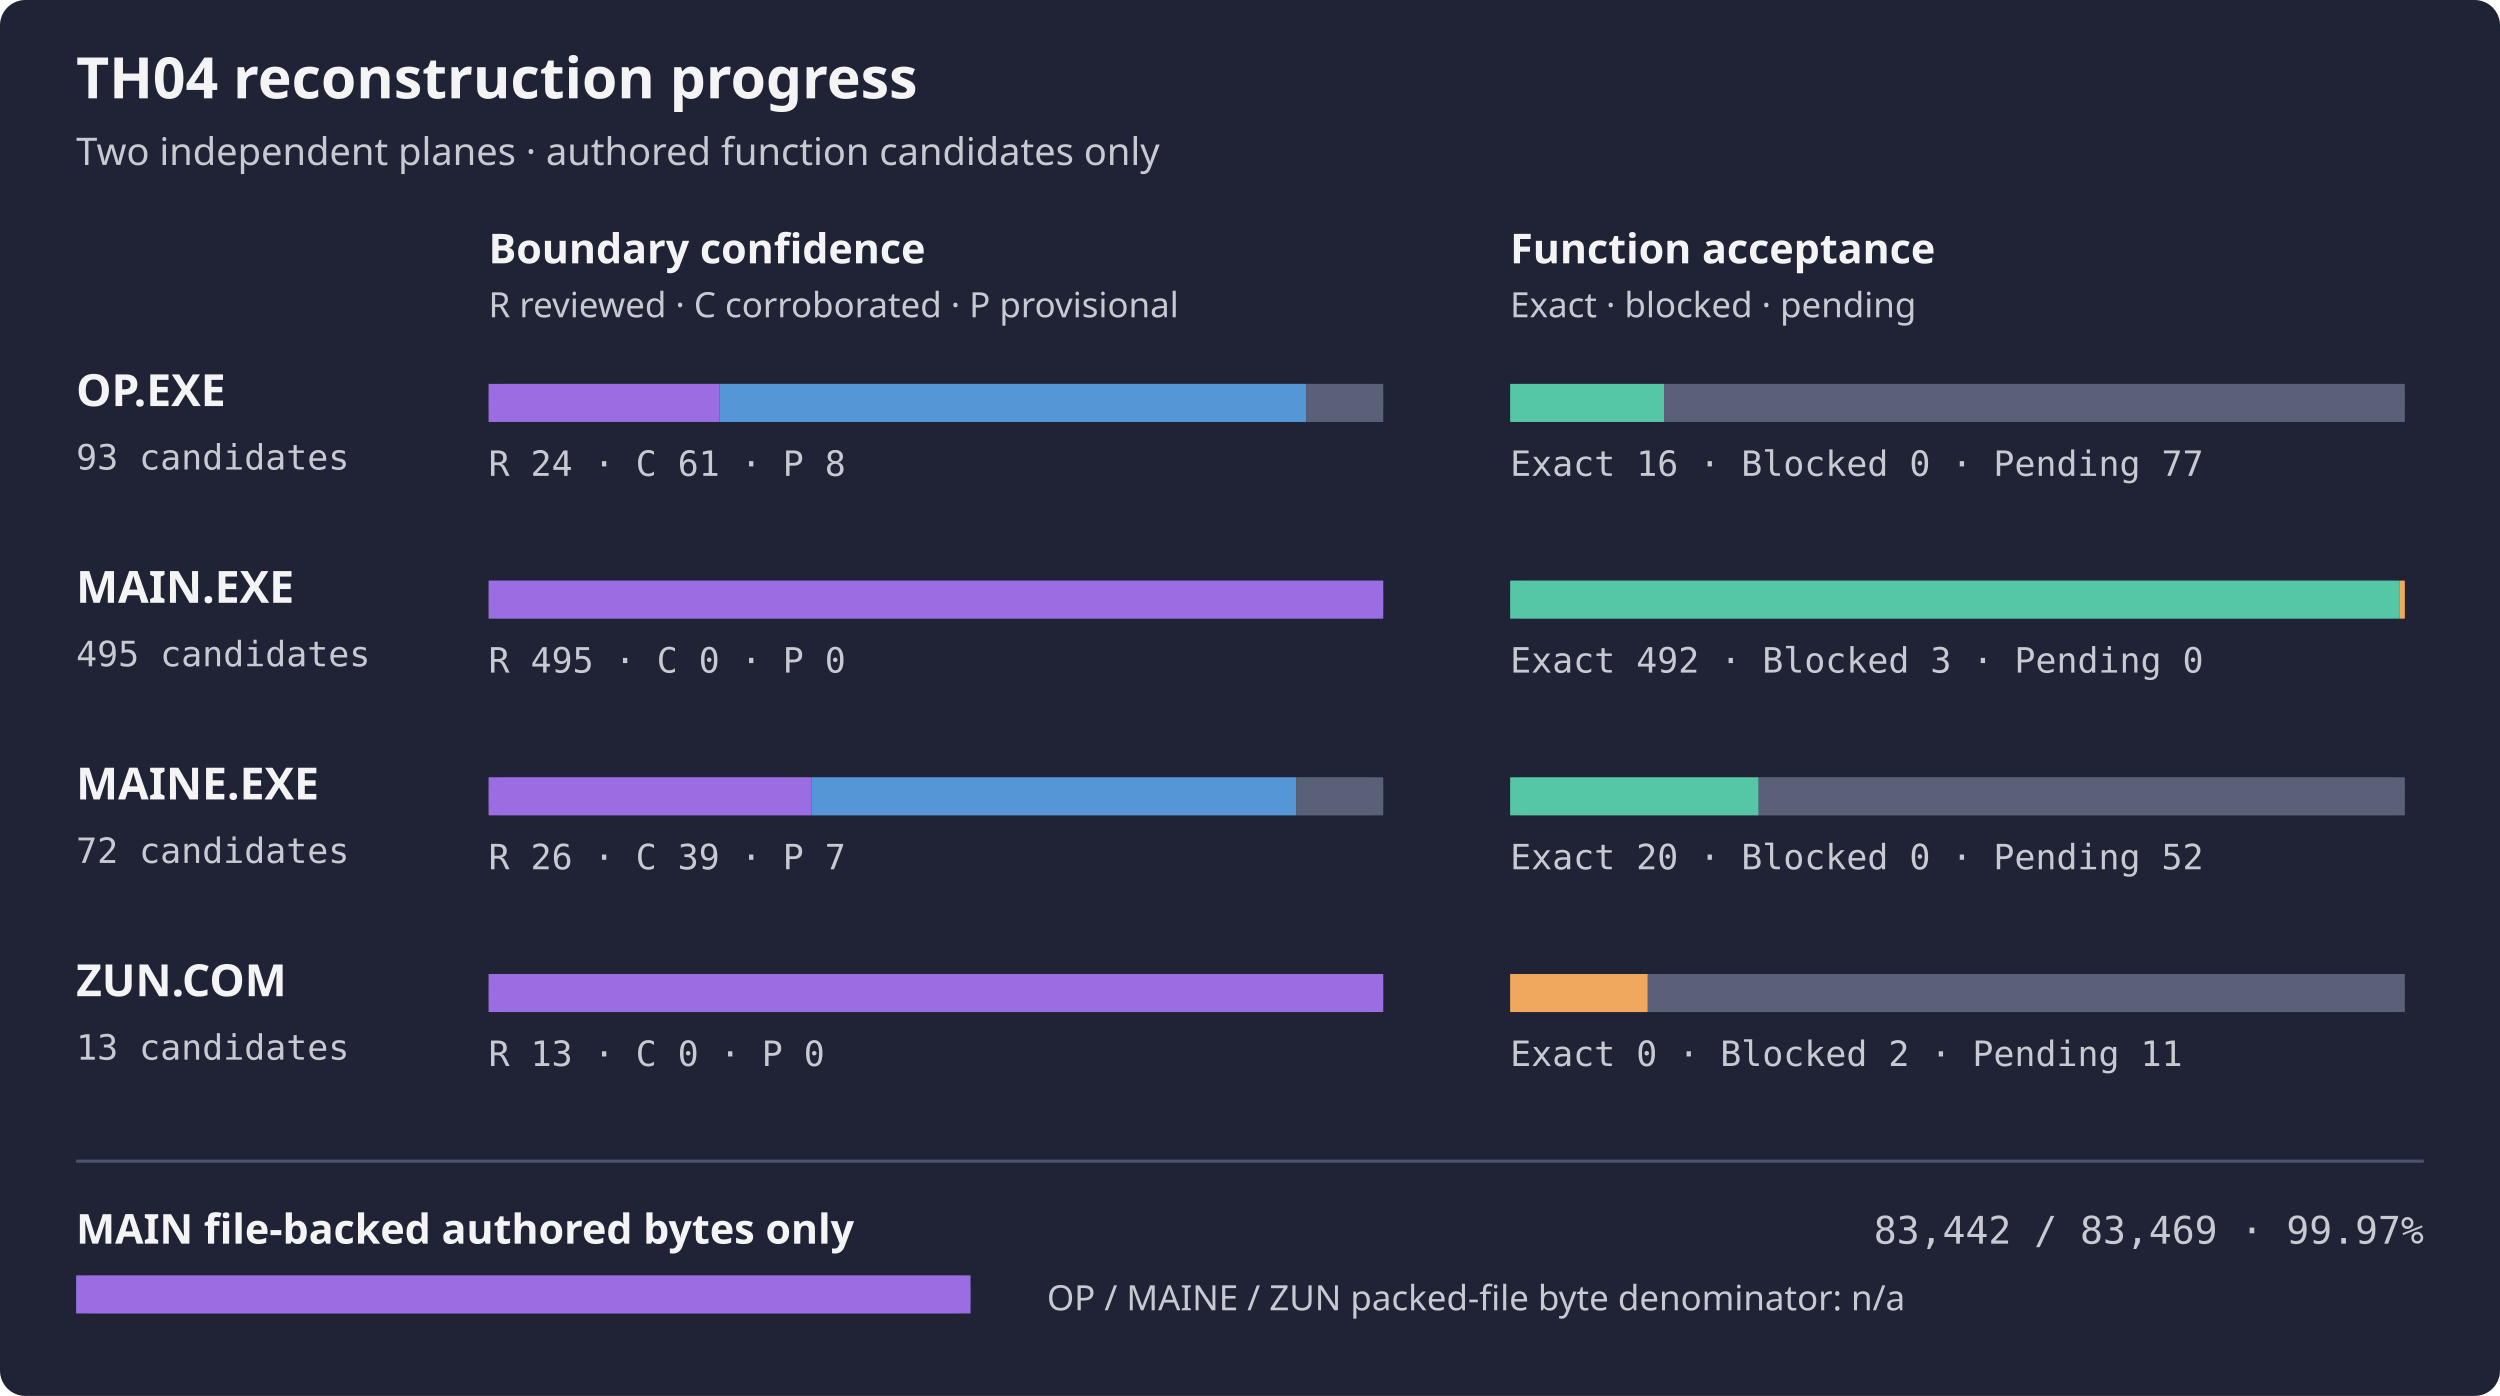
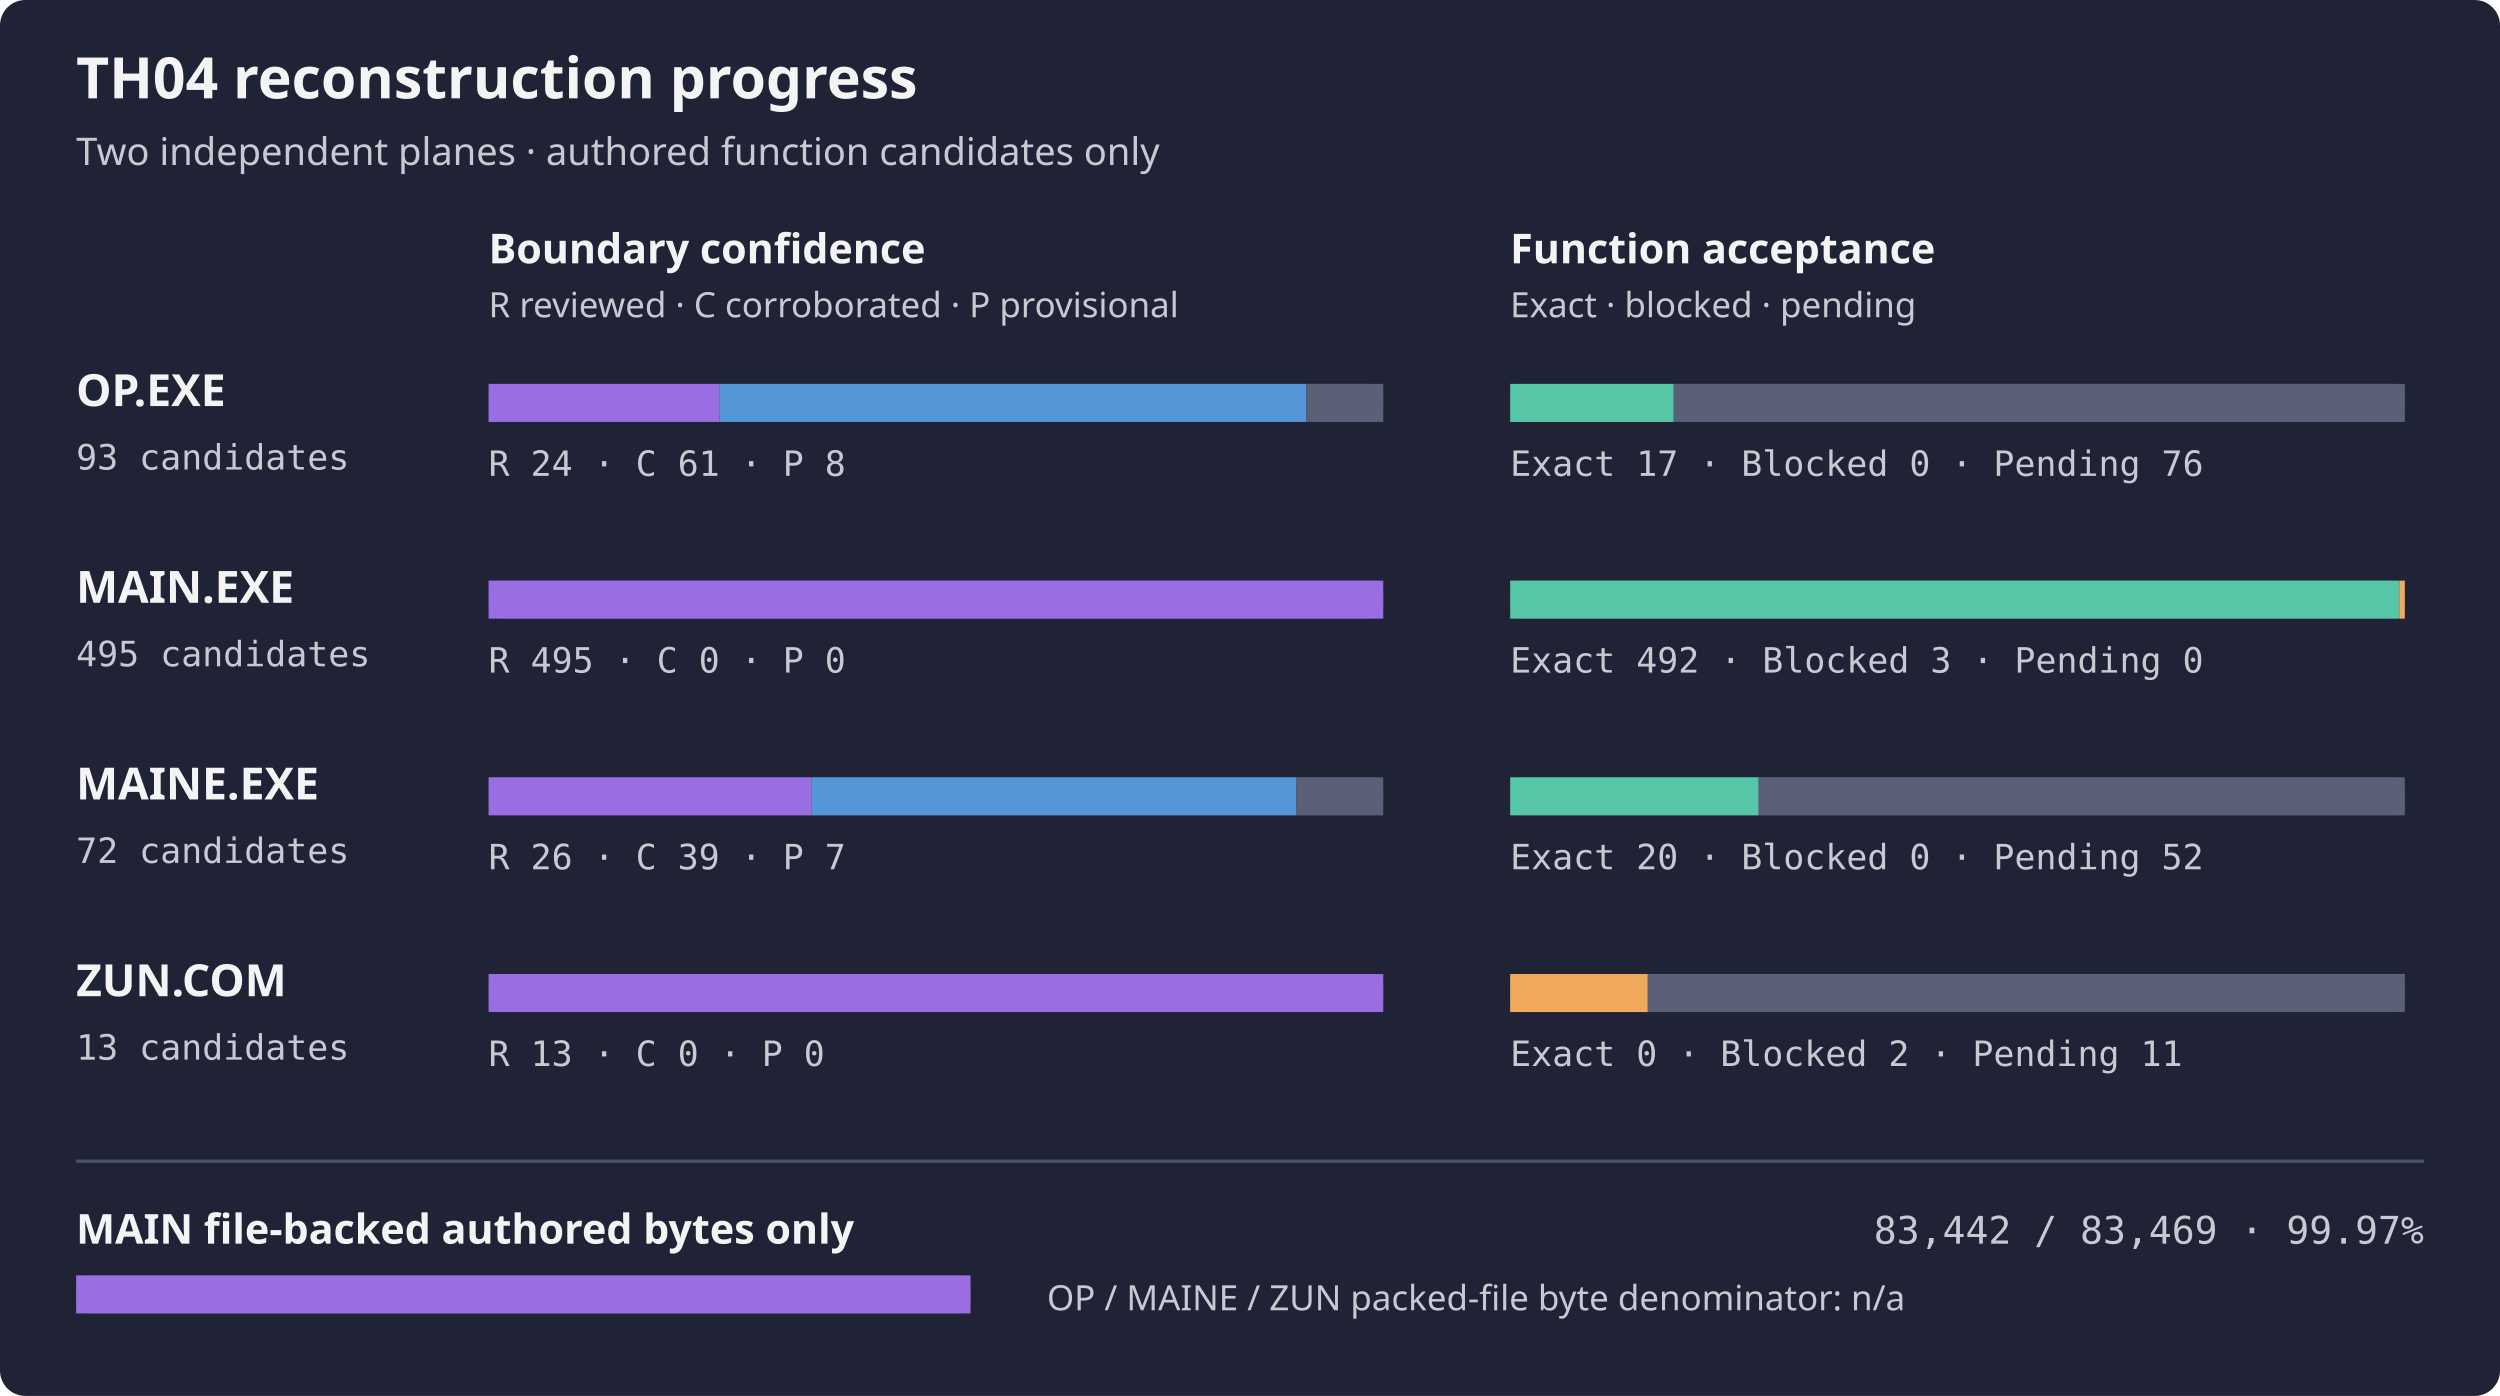
<svg xmlns="http://www.w3.org/2000/svg" width="788" height="440" role="img" aria-label="TH04 per-artifact reconstruction progress">
  <rect width="788" height="440" rx="8" fill="#1f2335" />
  <text x="24" y="31" fill="#f4f4f5" font-family="sans-serif" font-size="18" font-weight="600">TH04 reconstruction progress</text>
  <text x="24" y="52" fill="#c8cad2" font-family="sans-serif" font-size="12">Two independent planes · authored function candidates only</text>
  <text x="154" y="83" fill="#f4f4f5" font-family="sans-serif" font-size="13" font-weight="600">Boundary confidence</text>
  <text x="476" y="83" fill="#f4f4f5" font-family="sans-serif" font-size="13" font-weight="600">Function acceptance</text>
  <text x="154" y="100" fill="#c8cad2" font-family="sans-serif" font-size="11">R reviewed · C corroborated · P provisional</text>
  <text x="476" y="100" fill="#c8cad2" font-family="sans-serif" font-size="11">Exact · blocked · pending</text>
  <text x="24" y="128" fill="#f4f4f5" font-family="sans-serif" font-size="14" font-weight="600">OP.EXE</text>
  <text x="24" y="148" fill="#c8cad2" font-family="monospace" font-size="11">93 candidates</text>
  <rect x="154" y="121" width="282" height="12" rx="4" fill="#353b52" />
  <rect x="154.00" y="121" width="72.77" height="12" fill="#9b6de3" />
  <rect x="226.77" y="121" width="184.97" height="12" fill="#5496d6" />
  <rect x="411.74" y="121" width="24.26" height="12" fill="#596078" />
  <rect x="476" y="121" width="282" height="12" rx="4" fill="#353b52" />
-   <rect x="476.00" y="121" width="48.52" height="12" fill="#55c7a6" />
-   <rect x="524.52" y="121" width="233.48" height="12" fill="#596078" />
+   <rect x="476.00" y="121" width="51.55" height="12" fill="#55c7a6" />
+   <rect x="527.55" y="121" width="230.45" height="12" fill="#596078" />
  <text x="154" y="150" fill="#c8cad2" font-family="monospace" font-size="11">R 24 · C 61 · P 8</text>
-   <text x="476" y="150" fill="#c8cad2" font-family="monospace" font-size="11">Exact 16 · Blocked 0 · Pending 77</text>
+   <text x="476" y="150" fill="#c8cad2" font-family="monospace" font-size="11">Exact 17 · Blocked 0 · Pending 76</text>
  <text x="24" y="190" fill="#f4f4f5" font-family="sans-serif" font-size="14" font-weight="600">MAIN.EXE</text>
  <text x="24" y="210" fill="#c8cad2" font-family="monospace" font-size="11">495 candidates</text>
  <rect x="154" y="183" width="282" height="12" rx="4" fill="#353b52" />
  <rect x="154.00" y="183" width="282.00" height="12" fill="#9b6de3" />
  <rect x="476" y="183" width="282" height="12" rx="4" fill="#353b52" />
  <rect x="476.00" y="183" width="280.29" height="12" fill="#55c7a6" />
  <rect x="756.29" y="183" width="1.71" height="12" fill="#f0a95c" />
  <text x="154" y="212" fill="#c8cad2" font-family="monospace" font-size="11">R 495 · C 0 · P 0</text>
  <text x="476" y="212" fill="#c8cad2" font-family="monospace" font-size="11">Exact 492 · Blocked 3 · Pending 0</text>
  <text x="24" y="252" fill="#f4f4f5" font-family="sans-serif" font-size="14" font-weight="600">MAINE.EXE</text>
  <text x="24" y="272" fill="#c8cad2" font-family="monospace" font-size="11">72 candidates</text>
  <rect x="154" y="245" width="282" height="12" rx="4" fill="#353b52" />
  <rect x="154.00" y="245" width="101.83" height="12" fill="#9b6de3" />
  <rect x="255.83" y="245" width="152.75" height="12" fill="#5496d6" />
  <rect x="408.58" y="245" width="27.42" height="12" fill="#596078" />
  <rect x="476" y="245" width="282" height="12" rx="4" fill="#353b52" />
  <rect x="476.00" y="245" width="78.33" height="12" fill="#55c7a6" />
  <rect x="554.33" y="245" width="203.67" height="12" fill="#596078" />
  <text x="154" y="274" fill="#c8cad2" font-family="monospace" font-size="11">R 26 · C 39 · P 7</text>
  <text x="476" y="274" fill="#c8cad2" font-family="monospace" font-size="11">Exact 20 · Blocked 0 · Pending 52</text>
  <text x="24" y="314" fill="#f4f4f5" font-family="sans-serif" font-size="14" font-weight="600">ZUN.COM</text>
  <text x="24" y="334" fill="#c8cad2" font-family="monospace" font-size="11">13 candidates</text>
  <rect x="154" y="307" width="282" height="12" rx="4" fill="#353b52" />
  <rect x="154.00" y="307" width="282.00" height="12" fill="#9b6de3" />
  <rect x="476" y="307" width="282" height="12" rx="4" fill="#353b52" />
  <rect x="476.00" y="307" width="43.38" height="12" fill="#f0a95c" />
  <rect x="519.38" y="307" width="238.62" height="12" fill="#596078" />
  <text x="154" y="336" fill="#c8cad2" font-family="monospace" font-size="11">R 13 · C 0 · P 0</text>
  <text x="476" y="336" fill="#c8cad2" font-family="monospace" font-size="11">Exact 0 · Blocked 2 · Pending 11</text>
  <path d="M24 366 H764" stroke="#4b526d" />
  <text x="24" y="392" fill="#f4f4f5" font-family="sans-serif" font-size="13" font-weight="600">MAIN file-backed authored bytes only</text>
  <text x="764" y="392" fill="#c8cad2" text-anchor="end" font-family="monospace" font-size="12">83,442 / 83,469 · 99.97%</text>
  <rect x="24" y="402" width="282" height="12" rx="4" fill="#353b52" />
  <rect x="24" y="402" width="281.91" height="12" fill="#9b6de3" />
  <text x="330" y="413" fill="#c8cad2" font-family="sans-serif" font-size="11">OP / MAINE / ZUN packed-file byte denominator: n/a</text>
</svg>
